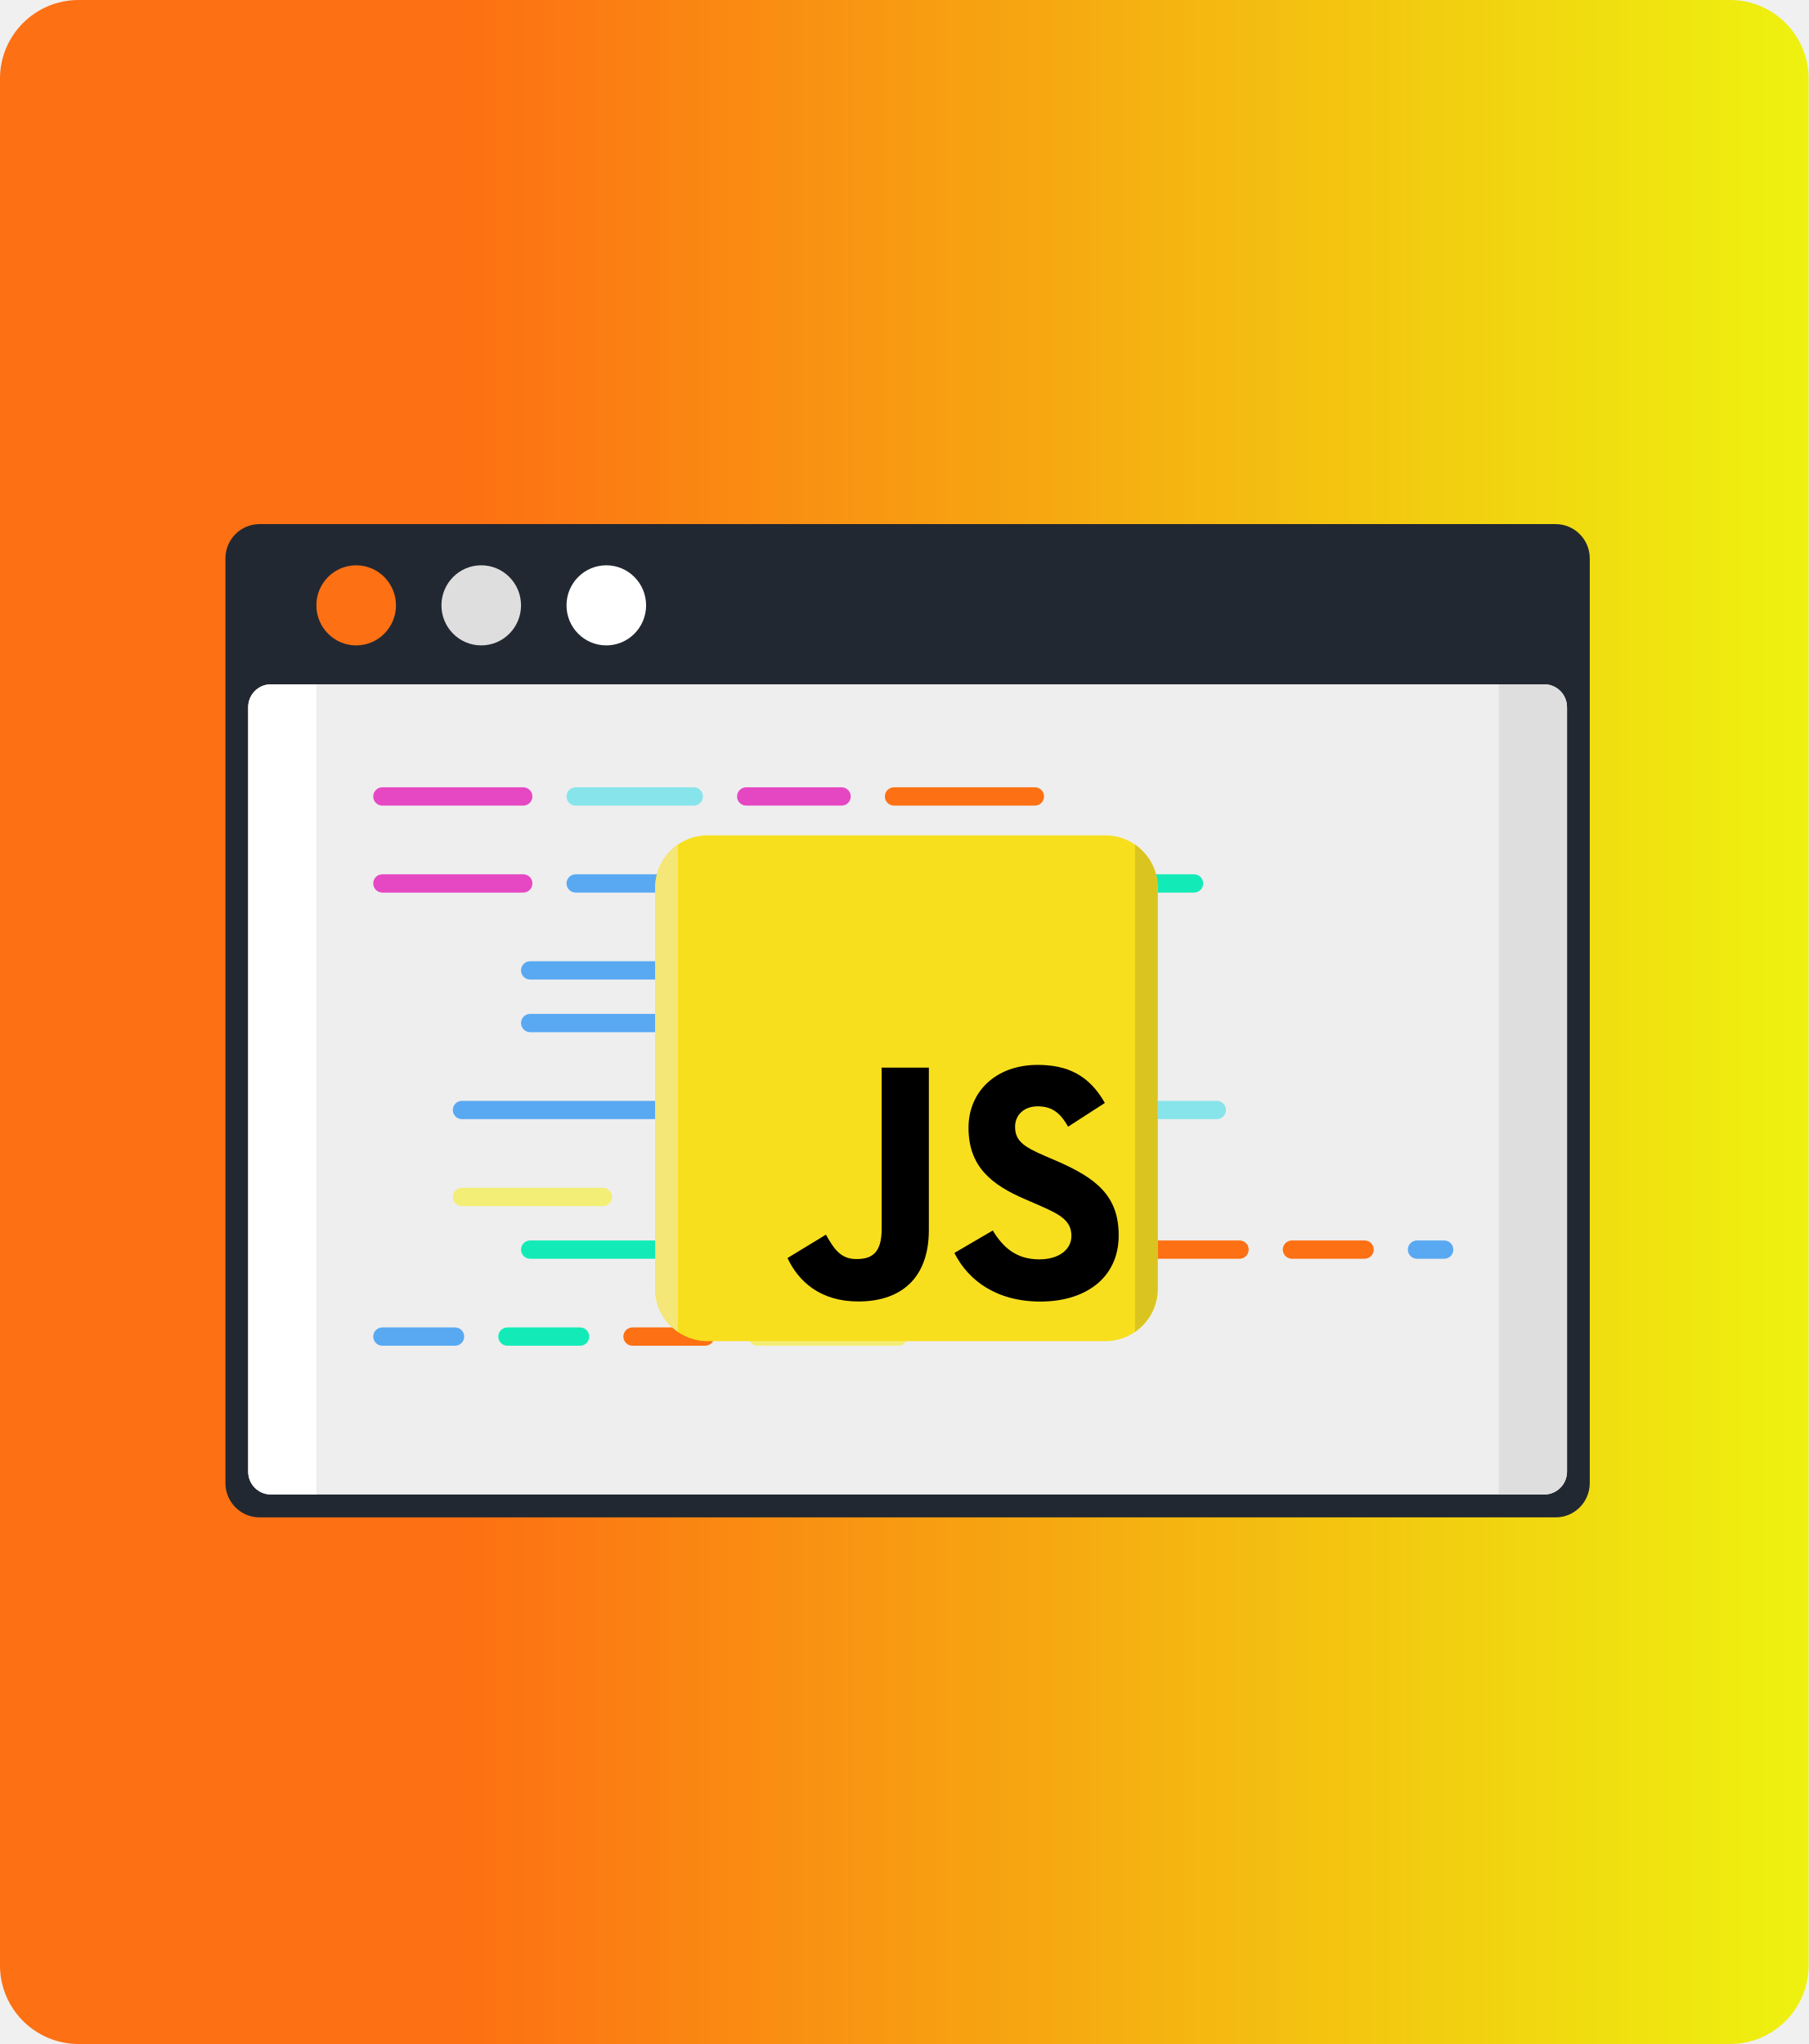
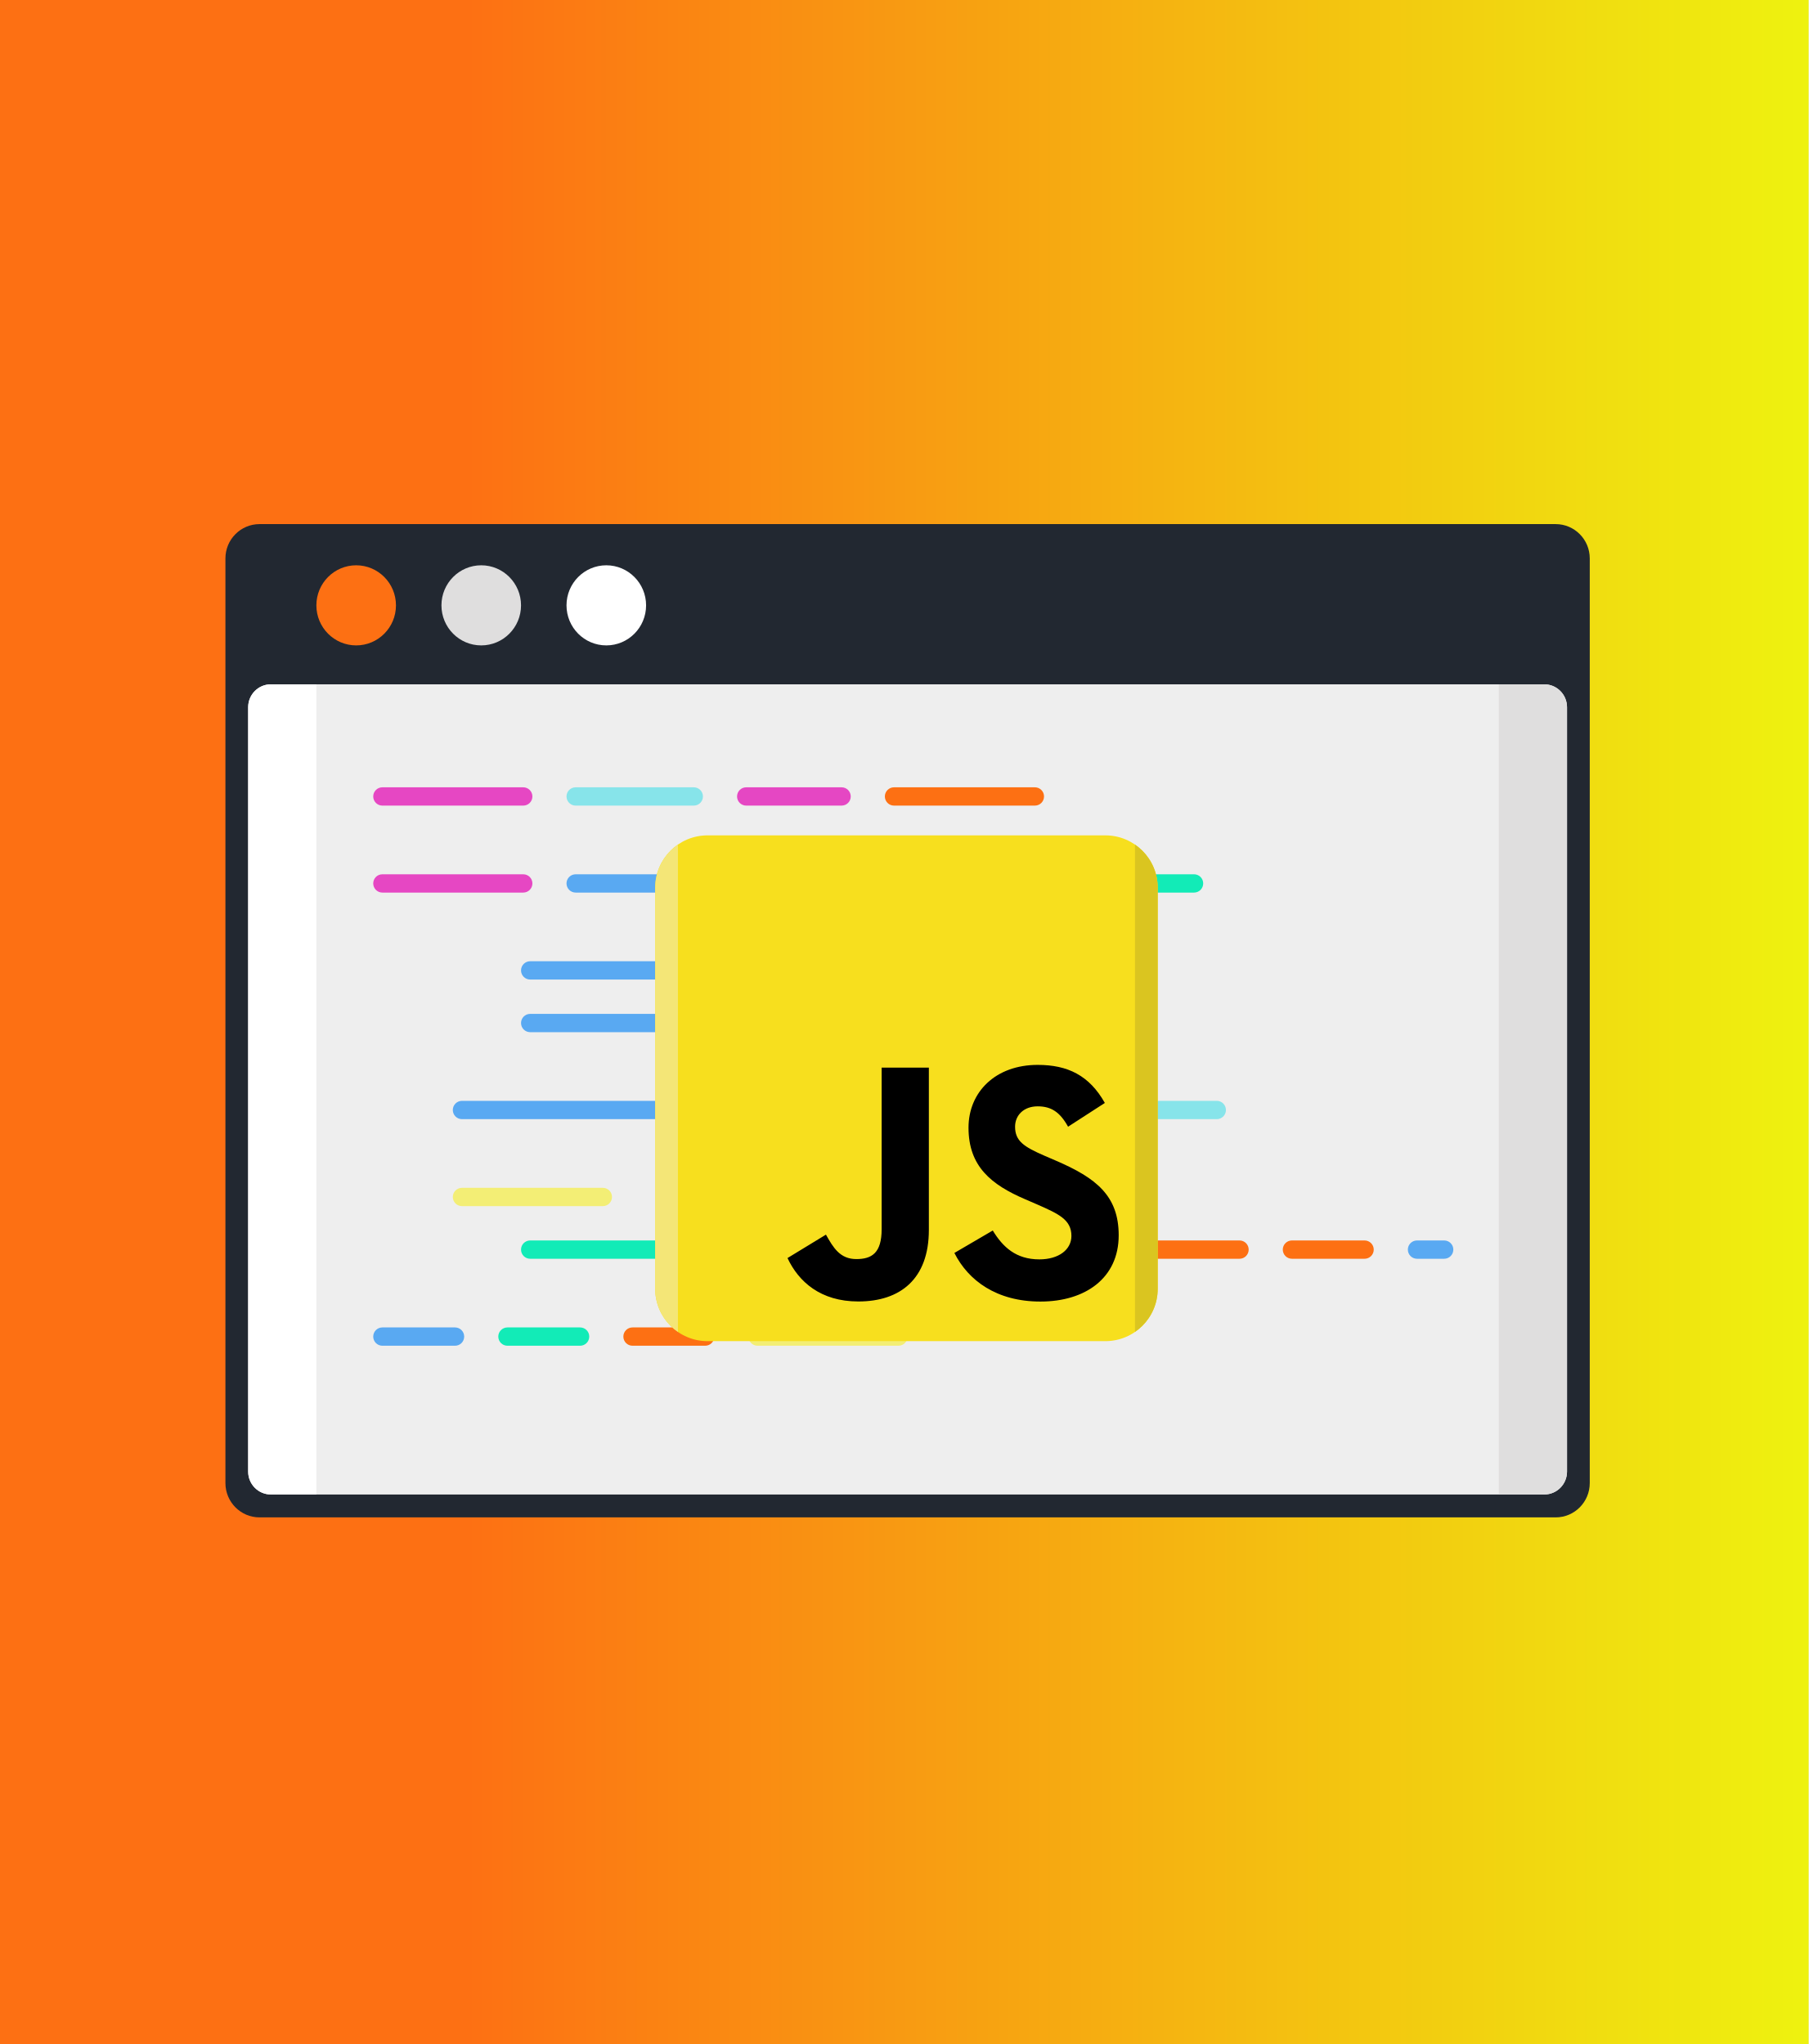
<svg xmlns="http://www.w3.org/2000/svg" width="345" height="390" viewBox="0 0 345 390" fill="none">
-   <rect width="345" height="390" rx="15" fill="url(#paint0_linear_181_5)" />
+   <rect width="345" height="390" fill="url(#paint0_linear_181_5)" />
  <path d="M296.746 100H49.506C45.913 100 43 102.933 43 106.55V282.969C43 286.587 45.913 289.52 49.506 289.52H296.746C300.339 289.52 303.252 286.587 303.252 282.969V106.55C303.252 102.933 300.339 100 296.746 100Z" fill="#222831" />
  <path d="M294.577 130.568H51.675C49.279 130.568 47.337 132.523 47.337 134.935V280.786C47.337 283.198 49.279 285.153 51.675 285.153H294.577C296.973 285.153 298.915 283.198 298.915 280.786V134.935C298.915 132.523 296.973 130.568 294.577 130.568Z" fill="#EEEEEE" />
  <rect x="71.194" y="153.712" width="3.493" height="30.363" rx="1.747" transform="rotate(-90 71.1941 153.712)" fill="#E647C3" />
  <rect x="71.194" y="170.306" width="3.493" height="30.363" rx="1.747" transform="rotate(-90 71.1941 170.306)" fill="#E647C3" />
  <rect x="108.063" y="170.306" width="3.493" height="30.363" rx="1.747" transform="rotate(-90 108.063 170.306)" fill="#59A9F2" />
  <rect x="99.388" y="186.9" width="3.493" height="30.363" rx="1.747" transform="rotate(-90 99.3881 186.9)" fill="#59A9F2" />
  <rect x="99.388" y="196.943" width="3.493" height="30.363" rx="1.747" transform="rotate(-90 99.3881 196.943)" fill="#59A9F2" />
  <rect x="86.375" y="213.537" width="3.493" height="47.713" rx="1.747" transform="rotate(-90 86.3754 213.537)" fill="#59A9F2" />
  <rect x="86.375" y="230.131" width="3.493" height="30.363" rx="1.747" transform="rotate(-90 86.3754 230.131)" fill="#F3EE75" />
  <rect x="71.194" y="256.769" width="3.493" height="17.35" rx="1.747" transform="rotate(-90 71.1941 256.769)" fill="#59A9F2" />
  <rect x="95.05" y="256.769" width="3.493" height="17.35" rx="1.747" transform="rotate(-90 95.0504 256.769)" fill="#12EBB7" />
  <rect x="99.388" y="240.175" width="3.493" height="30.363" rx="1.747" transform="rotate(-90 99.3881 240.175)" fill="#12EBB7" />
  <rect x="199.151" y="213.537" width="3.493" height="34.7" rx="1.747" transform="rotate(-90 199.151 213.537)" fill="#87E4EA" />
  <rect x="203.489" y="240.175" width="3.493" height="34.7" rx="1.747" transform="rotate(-90 203.489 240.175)" fill="#FD7013" />
  <rect x="244.696" y="240.175" width="3.493" height="17.35" rx="1.747" transform="rotate(-90 244.696 240.175)" fill="#FD7013" />
  <rect x="268.552" y="240.175" width="3.493" height="8.675" rx="1.747" transform="rotate(-90 268.552 240.175)" fill="#59A9F2" />
  <rect x="108.063" y="153.712" width="3.493" height="26.025" rx="1.747" transform="rotate(-90 108.063 153.712)" fill="#87E4EA" />
  <rect x="168.789" y="153.712" width="3.493" height="30.363" rx="1.747" transform="rotate(-90 168.789 153.712)" fill="#FD7013" />
  <rect x="140.595" y="153.712" width="3.493" height="21.688" rx="1.747" transform="rotate(-90 140.595 153.712)" fill="#E547C3" />
  <rect x="199.151" y="170.306" width="3.493" height="30.363" rx="1.747" transform="rotate(-90 199.151 170.306)" fill="#12EBB7" />
  <rect x="118.907" y="256.769" width="3.493" height="17.35" rx="1.747" transform="rotate(-90 118.907 256.769)" fill="#FD7013" />
  <rect x="142.763" y="256.769" width="3.493" height="30.363" rx="1.747" transform="rotate(-90 142.763 256.769)" fill="#F3EE75" />
  <path d="M285.902 130.568H294.577C296.973 130.568 298.915 132.523 298.915 134.935V280.786C298.915 283.198 296.973 285.153 294.577 285.153H285.902V130.568Z" fill="#DFDEDE" />
  <path d="M47.337 134.935C47.337 132.523 49.279 130.568 51.675 130.568H60.35V285.153H51.675C49.279 285.153 47.337 283.198 47.337 280.786V134.935Z" fill="white" />
  <path d="M67.941 123.144C72.133 123.144 75.531 119.723 75.531 115.502C75.531 111.282 72.133 107.86 67.941 107.86C63.749 107.86 60.35 111.282 60.35 115.502C60.35 119.723 63.749 123.144 67.941 123.144Z" fill="#FD7013" />
  <path d="M91.797 123.144C95.99 123.144 99.388 119.723 99.388 115.502C99.388 111.282 95.99 107.86 91.797 107.86C87.605 107.86 84.207 111.282 84.207 115.502C84.207 119.723 87.605 123.144 91.797 123.144Z" fill="#DFDEDE" />
  <path d="M115.654 123.144C119.846 123.144 123.244 119.723 123.244 115.502C123.244 111.282 119.846 107.86 115.654 107.86C111.462 107.86 108.063 111.282 108.063 115.502C108.063 119.723 111.462 123.144 115.654 123.144Z" fill="white" />
  <g clip-path="url(#clip0_181_5)">
    <path d="M220.839 159.389H124.979V255.895H220.839V159.389Z" fill="#F7DF1E" />
    <path d="M189.373 234.785C191.304 237.959 193.816 240.292 198.259 240.292C201.991 240.292 204.376 238.414 204.376 235.819C204.376 232.709 201.926 231.608 197.818 229.799L195.566 228.826C189.065 226.038 184.747 222.545 184.747 215.162C184.747 208.36 189.895 203.183 197.939 203.183C203.667 203.183 207.784 205.189 210.751 210.444L203.737 214.978C202.192 212.19 200.526 211.092 197.939 211.092C195.301 211.092 193.629 212.777 193.629 214.978C193.629 217.699 195.302 218.8 199.167 220.485L201.419 221.456C209.073 224.76 213.394 228.129 213.394 235.702C213.394 243.867 207.023 248.34 198.467 248.34C190.102 248.34 184.697 244.327 182.052 239.066L189.373 234.785ZM157.552 235.571C158.967 238.098 160.254 240.235 163.349 240.235C166.309 240.235 168.176 239.069 168.176 234.537V203.701H177.183V234.659C177.183 244.049 171.715 248.323 163.733 248.323C156.52 248.323 152.344 244.566 150.219 240.04L157.552 235.571Z" fill="black" />
-     <rect x="216.501" y="159.389" width="4.338" height="96.507" fill="#DAC520" />
+     <rect x="216.502" y="159.389" width="4.338" height="96.507" fill="#DAC520" />
    <rect x="124.979" y="159.389" width="4.338" height="96.507" fill="#F4E677" />
  </g>
  <defs>
    <linearGradient id="paint0_linear_181_5" x1="89" y1="195" x2="345" y2="195" gradientUnits="userSpaceOnUse">
      <stop stop-color="#FD7013" />
      <stop offset="1" stop-color="#EEF20F" />
    </linearGradient>
    <clipPath id="clip0_181_5">
      <rect x="124.979" y="159.389" width="95.86" height="96.507" rx="10" fill="white" />
    </clipPath>
  </defs>
</svg>
